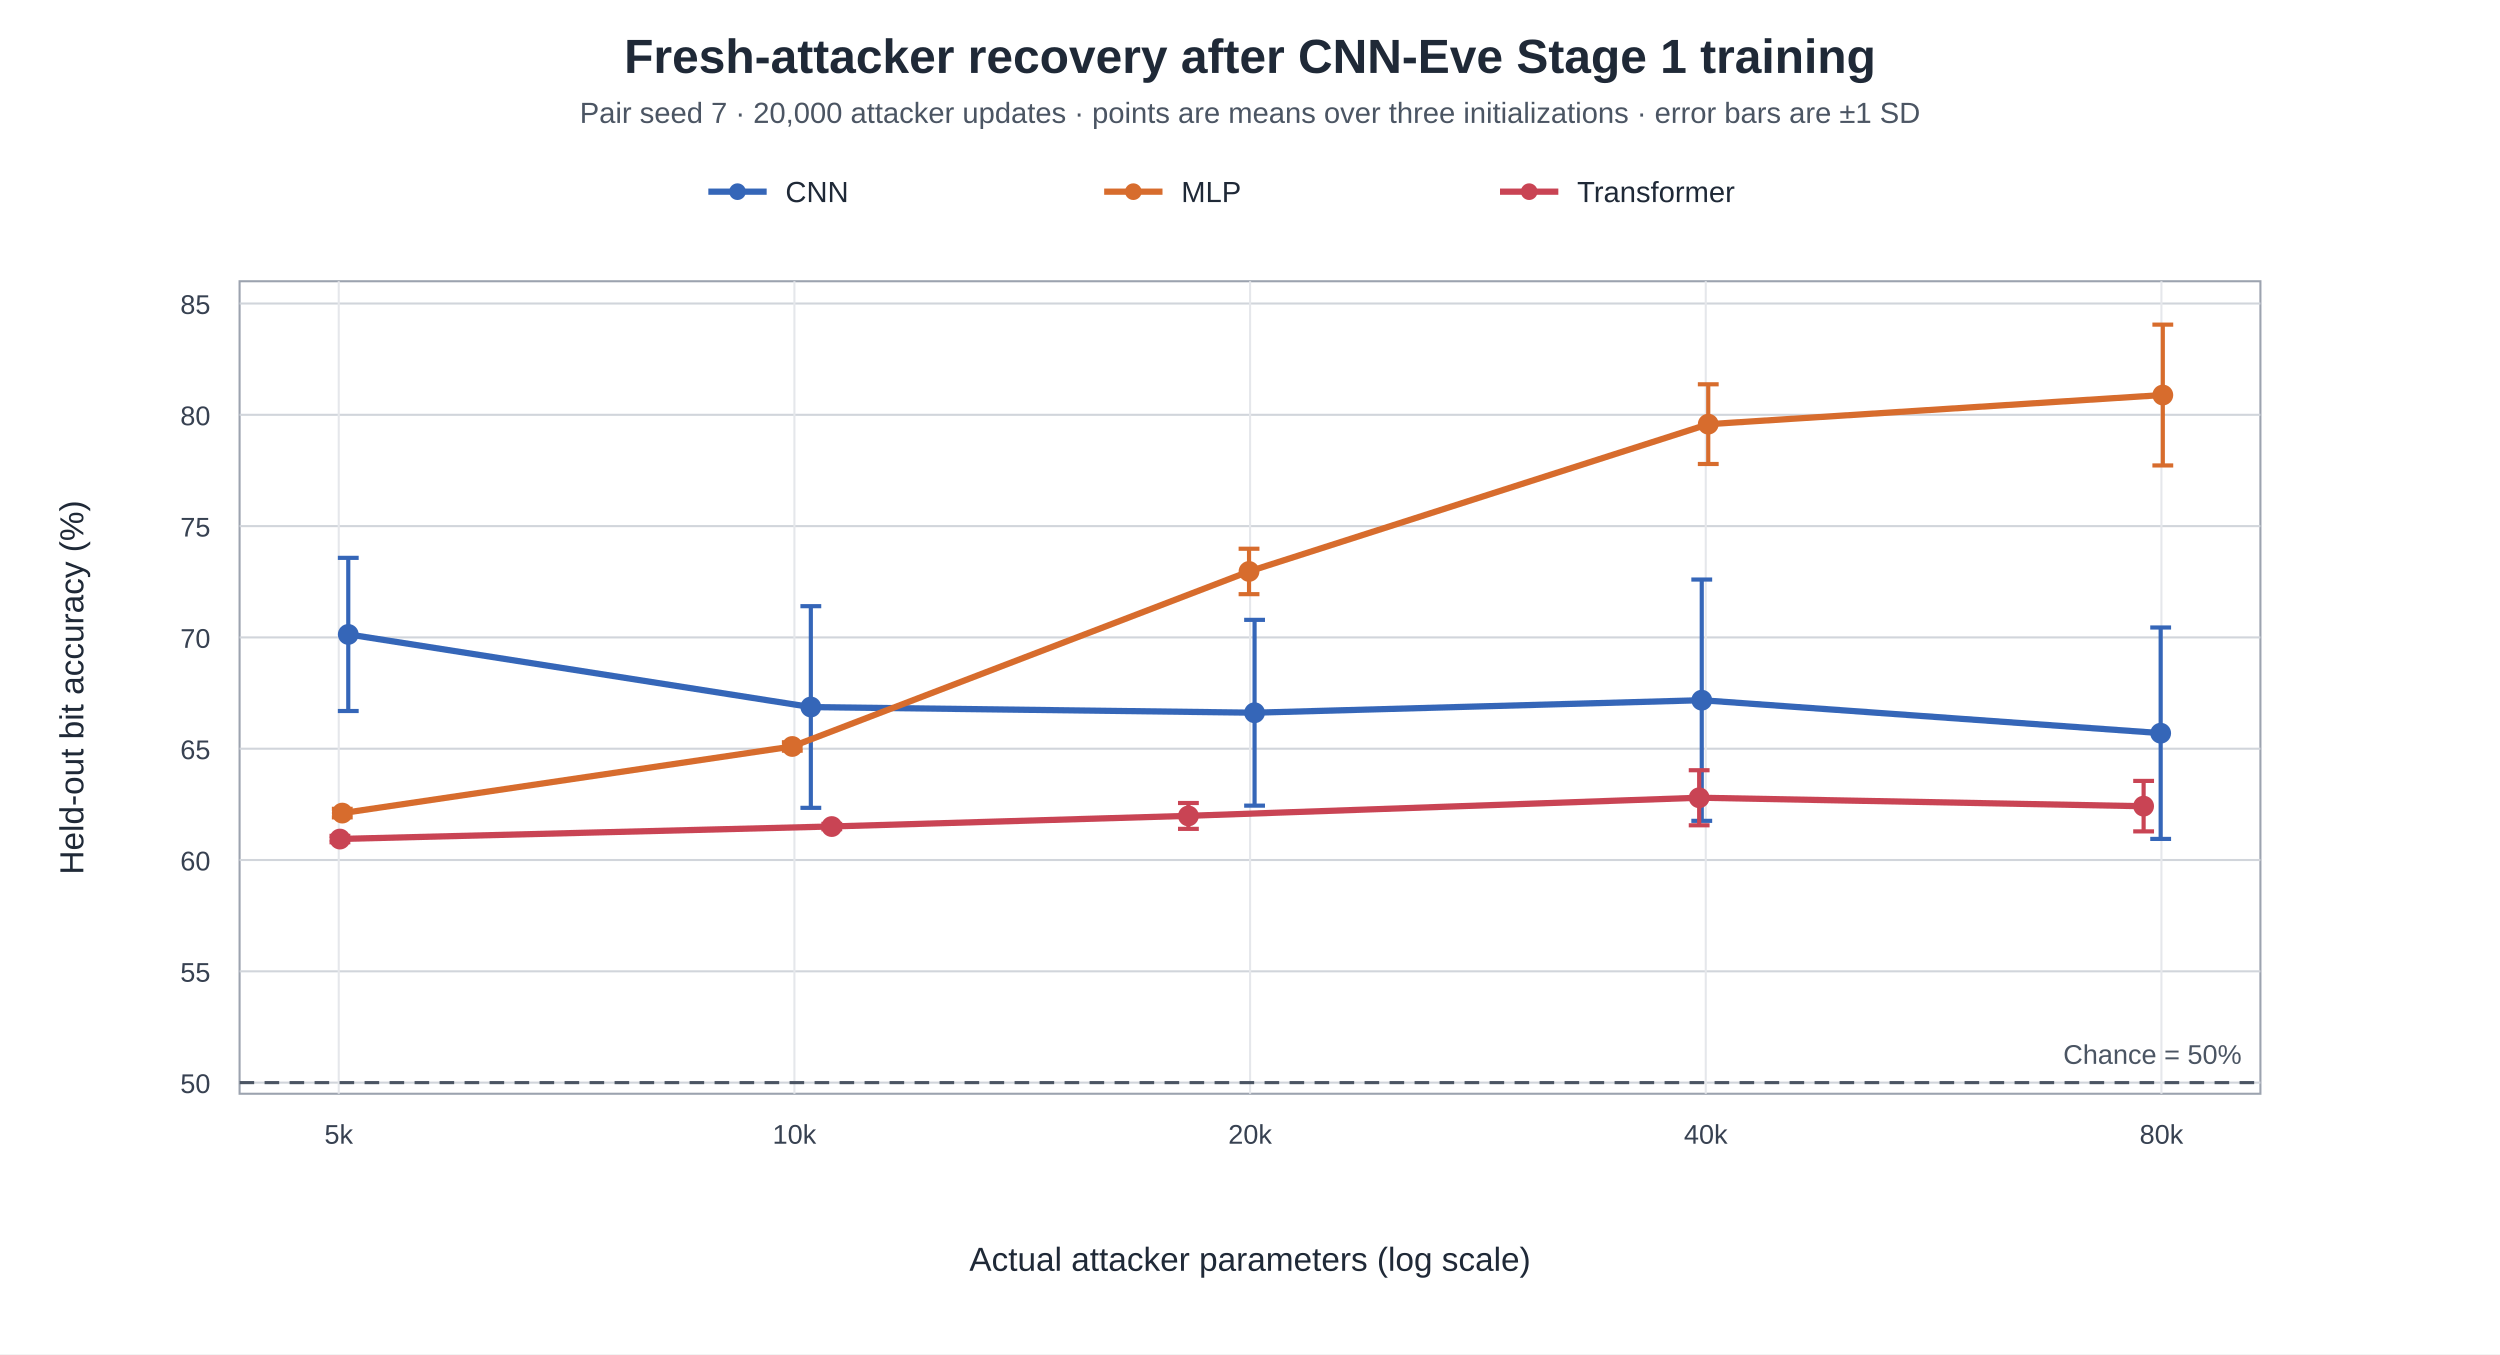
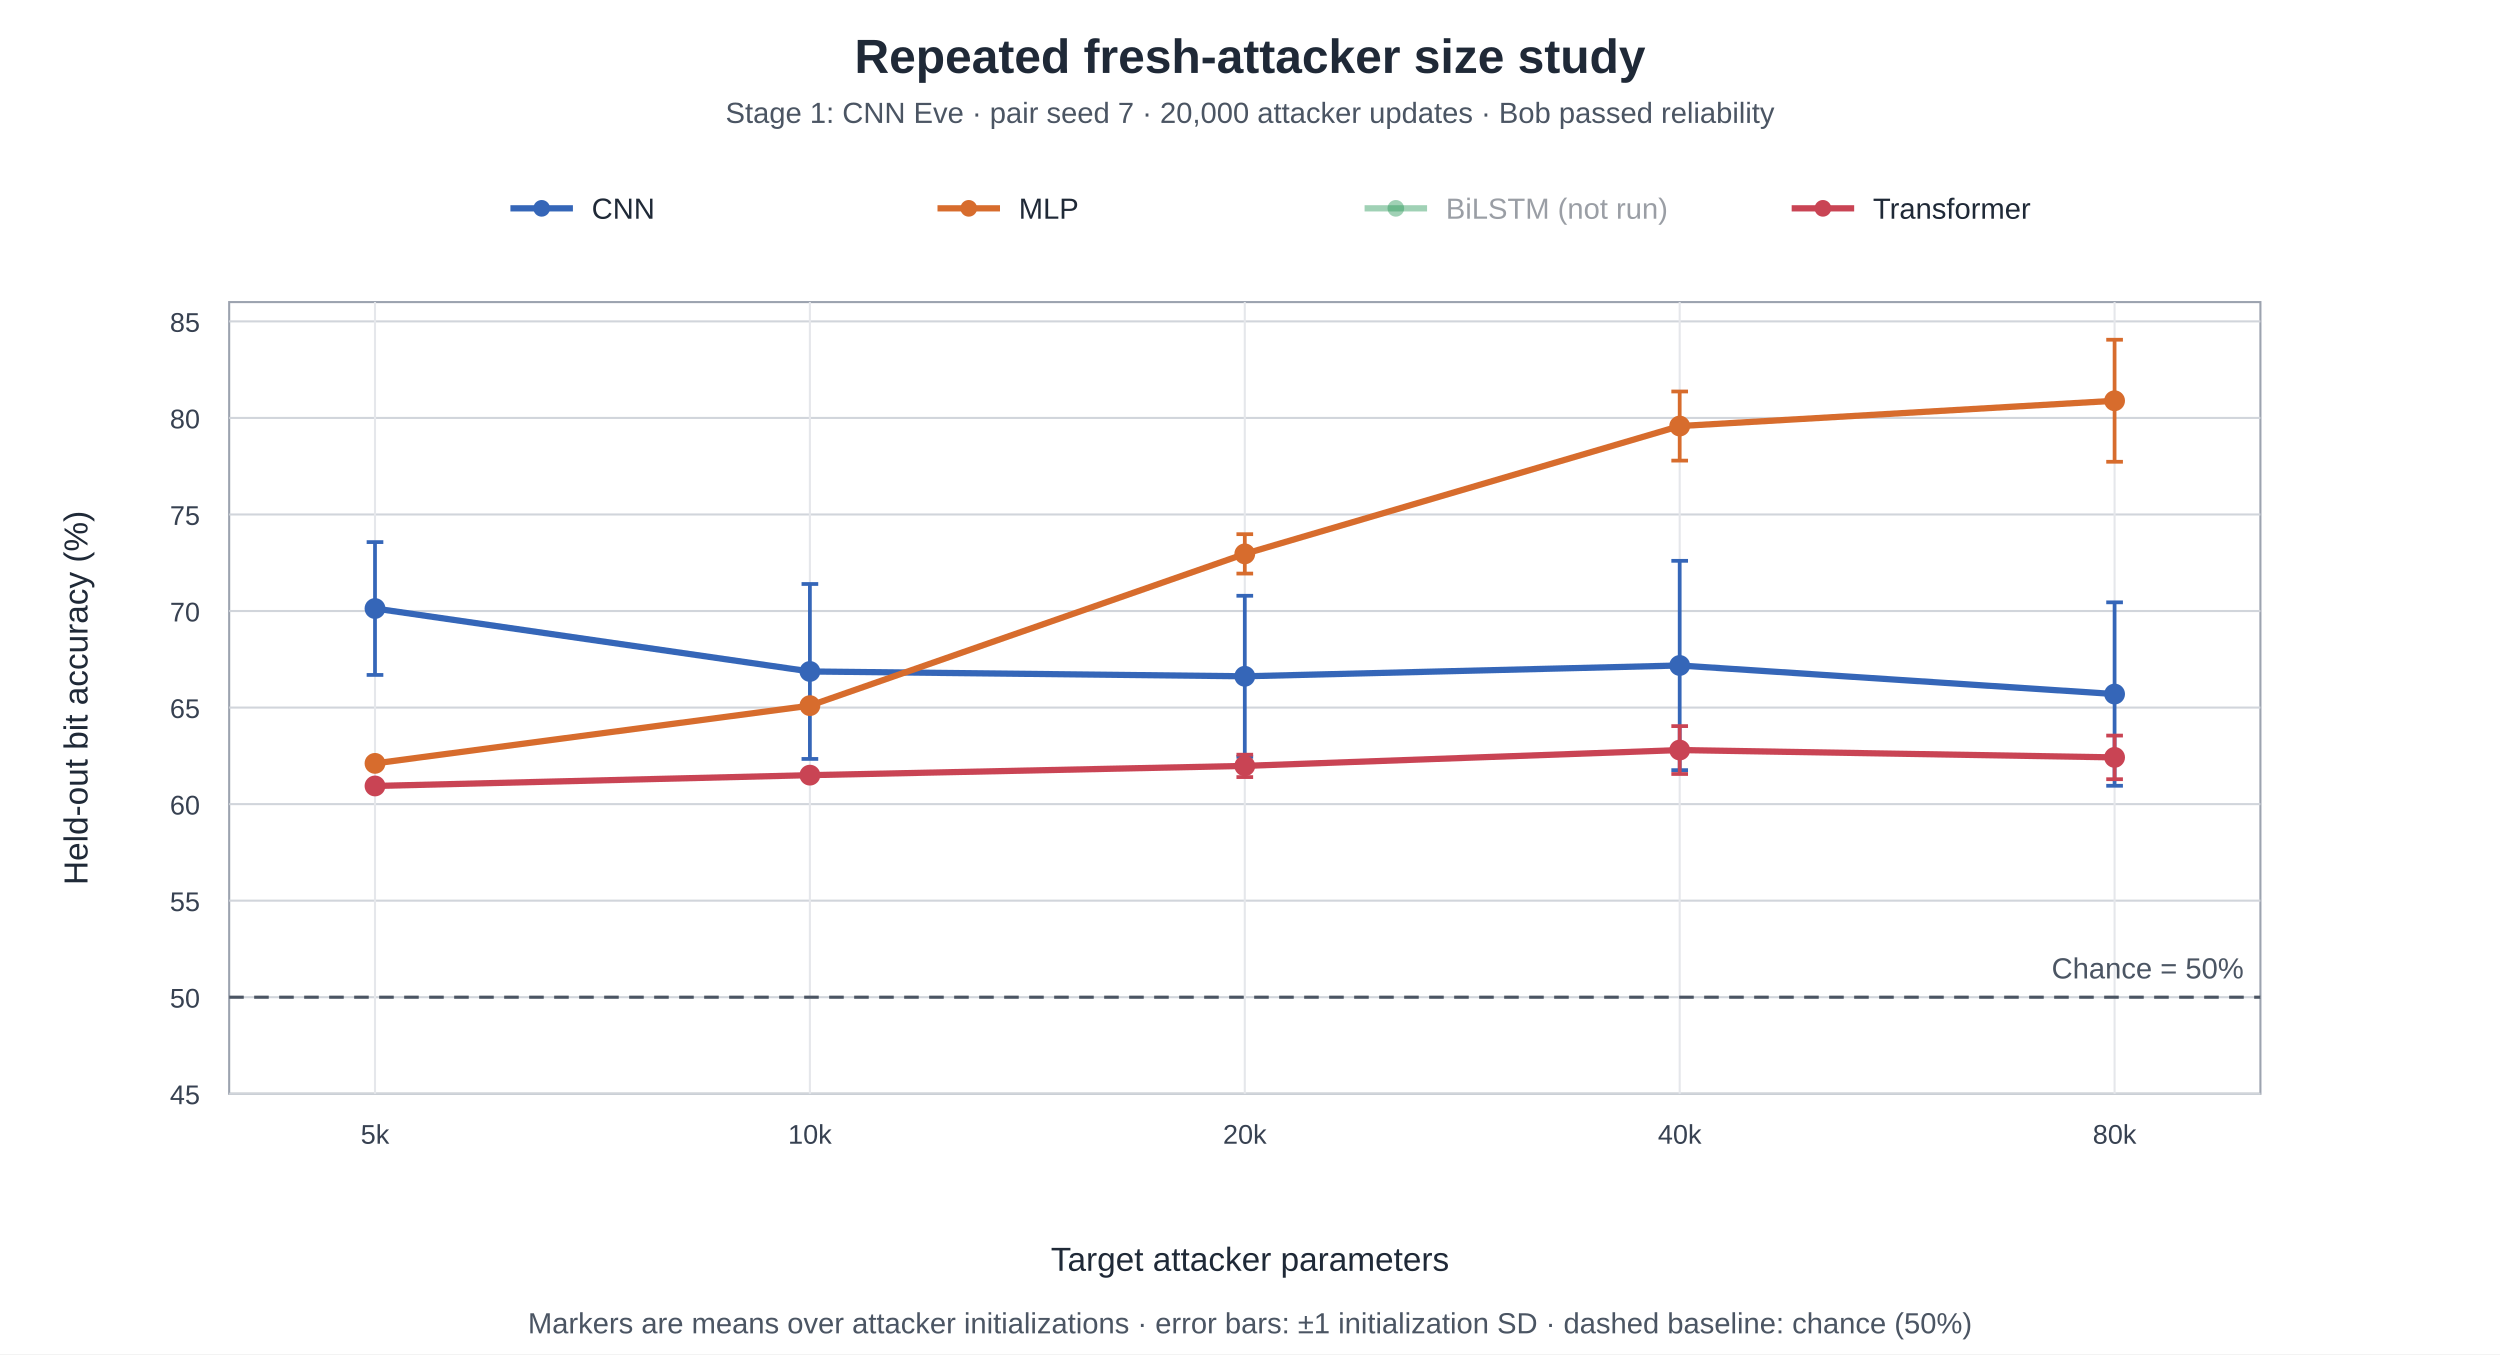
<svg xmlns="http://www.w3.org/2000/svg" width="1200" height="650" viewBox="0 0 1200 650" role="img" aria-labelledby="title description">
  <style>
    text { font-family: Arial, Helvetica, sans-serif; fill: #1f2937; }
    .title { font-size: 23px; font-weight: 600; }
    .subtitle { font-size: 14px; fill: #4b5563; }
    .legend { font-size: 14px; }
    .tick { font-size: 13px; fill: #374151; }
    .axis { font-size: 16px; fill: #1f2937; }
    .grid { stroke: #d1d5db; stroke-width: 1; }
    .vgrid { stroke: #e5e7eb; stroke-width: 1; }
    .frame { fill: #ffffff; stroke: #9ca3af; stroke-width: 1; }
    .chance { stroke: #4b5563; stroke-width: 1.5; stroke-dasharray: 7 5; }
-     .error { stroke-width: 2; }
-     .note { font-size: 13px; fill: #4b5563; }
+     .error { stroke-width: 1.8; }
  </style>
  <rect width="100%" height="100%" fill="#ffffff" />
-   <text x="600" y="35" text-anchor="middle" class="title">Fresh-attacker recovery after CNN-Eve Stage 1 training</text>
-   <text x="600" y="59" text-anchor="middle" class="subtitle">Pair seed 7 · 20,000 attacker updates · points are means over three initializations · error bars are ±1 SD</text>
-   <line x1="340" y1="92" x2="368" y2="92" stroke="#3566b8" stroke-width="3" />
-   <circle cx="354" cy="92" r="4" fill="#3566b8" />
-   <text x="377" y="97" class="legend">CNN</text>
-   <line x1="530" y1="92" x2="558" y2="92" stroke="#d76c2d" stroke-width="3" />
-   <circle cx="544" cy="92" r="4" fill="#d76c2d" />
-   <text x="567" y="97" class="legend">MLP</text>
-   <line x1="720" y1="92" x2="748" y2="92" stroke="#c94454" stroke-width="3" />
-   <circle cx="734" cy="92" r="4" fill="#c94454" />
-   <text x="757" y="97" class="legend">Transformer</text>
-   <rect x="115" y="135" width="970" height="390" class="frame" />
-   <line x1="115" y1="519.658" x2="1085" y2="519.658" class="grid" />
-   <text x="101" y="524.658" text-anchor="end" class="tick">50</text>
-   <line x1="115" y1="466.233" x2="1085" y2="466.233" class="grid" />
-   <text x="101" y="471.233" text-anchor="end" class="tick">55</text>
-   <line x1="115" y1="412.808" x2="1085" y2="412.808" class="grid" />
-   <text x="101" y="417.808" text-anchor="end" class="tick">60</text>
-   <line x1="115" y1="359.384" x2="1085" y2="359.384" class="grid" />
-   <text x="101" y="364.384" text-anchor="end" class="tick">65</text>
-   <line x1="115" y1="305.959" x2="1085" y2="305.959" class="grid" />
-   <text x="101" y="310.959" text-anchor="end" class="tick">70</text>
-   <line x1="115" y1="252.534" x2="1085" y2="252.534" class="grid" />
-   <text x="101" y="257.534" text-anchor="end" class="tick">75</text>
-   <line x1="115" y1="199.11" x2="1085" y2="199.11" class="grid" />
-   <text x="101" y="204.11" text-anchor="end" class="tick">80</text>
-   <line x1="115" y1="145.685" x2="1085" y2="145.685" class="grid" />
-   <text x="101" y="150.685" text-anchor="end" class="tick">85</text>
-   <line x1="162.592" y1="135" x2="162.592" y2="525" class="vgrid" />
-   <text x="162.592" y="549" text-anchor="middle" class="tick">5k</text>
-   <line x1="381.316" y1="135" x2="381.316" y2="525" class="vgrid" />
-   <text x="381.316" y="549" text-anchor="middle" class="tick">10k</text>
-   <line x1="600.039" y1="135" x2="600.039" y2="525" class="vgrid" />
-   <text x="600.039" y="549" text-anchor="middle" class="tick">20k</text>
-   <line x1="818.763" y1="135" x2="818.763" y2="525" class="vgrid" />
-   <text x="818.763" y="549" text-anchor="middle" class="tick">40k</text>
-   <line x1="1037.487" y1="135" x2="1037.487" y2="525" class="vgrid" />
-   <text x="1037.487" y="549" text-anchor="middle" class="tick">80k</text>
-   <line x1="115" y1="519.658" x2="1085" y2="519.658" class="chance" />
-   <polyline points="167.2,304.5 389.2,339.4 602.2,342.1 816.8,336.1 1037.1,351.9" fill="none" stroke="#3566b8" stroke-width="3" />
-   <line x1="167.166" y1="267.769" x2="167.166" y2="341.283" class="error" stroke="#3566b8" />
-   <line x1="162.166" y1="267.769" x2="172.166" y2="267.769" class="error" stroke="#3566b8" />
-   <line x1="162.166" y1="341.283" x2="172.166" y2="341.283" class="error" stroke="#3566b8" />
-   <circle cx="167.166" cy="304.526" r="5" fill="#3566b8" />
-   <line x1="389.2" y1="290.967" x2="389.2" y2="387.766" class="error" stroke="#3566b8" />
-   <line x1="384.2" y1="290.967" x2="394.2" y2="290.967" class="error" stroke="#3566b8" />
-   <line x1="384.2" y1="387.766" x2="394.2" y2="387.766" class="error" stroke="#3566b8" />
-   <circle cx="389.2" cy="339.366" r="5" fill="#3566b8" />
-   <line x1="602.194" y1="297.533" x2="602.194" y2="386.707" class="error" stroke="#3566b8" />
-   <line x1="597.194" y1="297.533" x2="607.194" y2="297.533" class="error" stroke="#3566b8" />
-   <line x1="597.194" y1="386.707" x2="607.194" y2="386.707" class="error" stroke="#3566b8" />
-   <circle cx="602.194" cy="342.12" r="5" fill="#3566b8" />
-   <line x1="816.84" y1="278.182" x2="816.84" y2="394.003" class="error" stroke="#3566b8" />
-   <line x1="811.84" y1="278.182" x2="821.84" y2="278.182" class="error" stroke="#3566b8" />
-   <line x1="811.84" y1="394.003" x2="821.84" y2="394.003" class="error" stroke="#3566b8" />
-   <circle cx="816.84" cy="336.093" r="5" fill="#3566b8" />
-   <line x1="1037.119" y1="301.199" x2="1037.119" y2="402.682" class="error" stroke="#3566b8" />
-   <line x1="1032.119" y1="301.199" x2="1042.119" y2="301.199" class="error" stroke="#3566b8" />
-   <line x1="1032.119" y1="402.682" x2="1042.119" y2="402.682" class="error" stroke="#3566b8" />
-   <circle cx="1037.119" cy="351.94" r="5" fill="#3566b8" />
-   <polyline points="164.3,390.3 380.3,358.3 599.5,274.3 820.0,203.6 1038.1,189.6" fill="none" stroke="#d76c2d" stroke-width="3" />
-   <line x1="164.292" y1="388.238" x2="164.292" y2="392.331" class="error" stroke="#d76c2d" />
-   <line x1="159.292" y1="388.238" x2="169.292" y2="388.238" class="error" stroke="#d76c2d" />
-   <line x1="159.292" y1="392.331" x2="169.292" y2="392.331" class="error" stroke="#d76c2d" />
-   <circle cx="164.292" cy="390.284" r="5" fill="#d76c2d" />
-   <line x1="380.305" y1="356.292" x2="380.305" y2="360.329" class="error" stroke="#d76c2d" />
-   <line x1="375.305" y1="356.292" x2="385.305" y2="356.292" class="error" stroke="#d76c2d" />
-   <line x1="375.305" y1="360.329" x2="385.305" y2="360.329" class="error" stroke="#d76c2d" />
-   <circle cx="380.305" cy="358.311" r="5" fill="#d76c2d" />
-   <line x1="599.534" y1="263.395" x2="599.534" y2="285.199" class="error" stroke="#d76c2d" />
-   <line x1="594.534" y1="263.395" x2="604.534" y2="263.395" class="error" stroke="#d76c2d" />
-   <line x1="594.534" y1="285.199" x2="604.534" y2="285.199" class="error" stroke="#d76c2d" />
-   <circle cx="599.534" cy="274.297" r="5" fill="#d76c2d" />
-   <line x1="819.96" y1="184.463" x2="819.96" y2="222.717" class="error" stroke="#d76c2d" />
-   <line x1="814.96" y1="184.463" x2="824.96" y2="184.463" class="error" stroke="#d76c2d" />
-   <line x1="814.96" y1="222.717" x2="824.96" y2="222.717" class="error" stroke="#d76c2d" />
-   <circle cx="819.96" cy="203.59" r="5" fill="#d76c2d" />
-   <line x1="1038.148" y1="155.821" x2="1038.148" y2="223.416" class="error" stroke="#d76c2d" />
-   <line x1="1033.148" y1="155.821" x2="1043.148" y2="155.821" class="error" stroke="#d76c2d" />
-   <line x1="1033.148" y1="223.416" x2="1043.148" y2="223.416" class="error" stroke="#d76c2d" />
-   <circle cx="1038.148" cy="189.618" r="5" fill="#d76c2d" />
-   <polyline points="163.2,402.7 399.3,396.7 570.4,391.6 815.6,382.9 1028.9,387.0" fill="none" stroke="#c94454" stroke-width="3" />
-   <line x1="163.16" y1="401.213" x2="163.16" y2="404.284" class="error" stroke="#c94454" />
-   <line x1="158.16" y1="401.213" x2="168.16" y2="401.213" class="error" stroke="#c94454" />
-   <line x1="158.16" y1="404.284" x2="168.16" y2="404.284" class="error" stroke="#c94454" />
-   <circle cx="163.16" cy="402.748" r="5" fill="#c94454" />
-   <line x1="399.256" y1="395.456" x2="399.256" y2="398.035" class="error" stroke="#c94454" />
-   <line x1="394.256" y1="395.456" x2="404.256" y2="395.456" class="error" stroke="#c94454" />
-   <line x1="394.256" y1="398.035" x2="404.256" y2="398.035" class="error" stroke="#c94454" />
-   <circle cx="399.256" cy="396.746" r="5" fill="#c94454" />
-   <line x1="570.436" y1="385.441" x2="570.436" y2="397.857" class="error" stroke="#c94454" />
-   <line x1="565.436" y1="385.441" x2="575.436" y2="385.441" class="error" stroke="#c94454" />
-   <line x1="565.436" y1="397.857" x2="575.436" y2="397.857" class="error" stroke="#c94454" />
-   <circle cx="570.436" cy="391.649" r="5" fill="#c94454" />
-   <line x1="815.6" y1="369.711" x2="815.6" y2="396.143" class="error" stroke="#c94454" />
-   <line x1="810.6" y1="369.711" x2="820.6" y2="369.711" class="error" stroke="#c94454" />
-   <line x1="810.6" y1="396.143" x2="820.6" y2="396.143" class="error" stroke="#c94454" />
-   <circle cx="815.6" cy="382.927" r="5" fill="#c94454" />
-   <line x1="1028.935" y1="374.839" x2="1028.935" y2="399.062" class="error" stroke="#c94454" />
-   <line x1="1023.935" y1="374.839" x2="1033.935" y2="374.839" class="error" stroke="#c94454" />
-   <line x1="1023.935" y1="399.062" x2="1033.935" y2="399.062" class="error" stroke="#c94454" />
-   <circle cx="1028.935" cy="386.951" r="5" fill="#c94454" />
-   <text x="1076" y="510.658" text-anchor="end" class="note">Chance = 50%</text>
-   <text x="40" y="330" text-anchor="middle" class="axis" transform="rotate(-90 40 330)">Held-out bit accuracy (%)</text>
-   <text x="600" y="610" text-anchor="middle" class="axis">Actual attacker parameters (log scale)</text>
+   <text x="600" y="35" text-anchor="middle" class="title">Repeated fresh-attacker size study</text>
+   <text x="600" y="59" text-anchor="middle" class="subtitle">Stage 1: CNN Eve · pair seed 7 · 20,000 attacker updates · Bob passed reliability</text>
+   <line x1="245" y1="100" x2="275" y2="100" stroke="#3566b8" stroke-width="3" opacity="1" />
+   <circle cx="260" cy="100" r="4" fill="#3566b8" opacity="1" />
+   <text x="284" y="105" class="legend" opacity="1">CNN</text>
+   <line x1="450" y1="100" x2="480" y2="100" stroke="#d76c2d" stroke-width="3" opacity="1" />
+   <circle cx="465" cy="100" r="4" fill="#d76c2d" opacity="1" />
+   <text x="489" y="105" class="legend" opacity="1">MLP</text>
+   <line x1="655" y1="100" x2="685" y2="100" stroke="#2d9a5c" stroke-width="3" opacity="0.45" />
+   <circle cx="670" cy="100" r="4" fill="#2d9a5c" opacity="0.45" />
+   <text x="694" y="105" class="legend" opacity="0.45">BiLSTM (not run)</text>
+   <line x1="860" y1="100" x2="890" y2="100" stroke="#c94454" stroke-width="3" opacity="1" />
+   <circle cx="875" cy="100" r="4" fill="#c94454" opacity="1" />
+   <text x="899" y="105" class="legend" opacity="1">Transformer</text>
+   <rect x="110" y="145" width="975" height="380" class="frame" />
+   <line x1="110" y1="525" x2="1085" y2="525" class="grid" />
+   <text x="96" y="530" text-anchor="end" class="tick">45</text>
+   <line x1="110" y1="478.659" x2="1085" y2="478.659" class="grid" />
+   <text x="96" y="483.659" text-anchor="end" class="tick">50</text>
+   <line x1="110" y1="432.317" x2="1085" y2="432.317" class="grid" />
+   <text x="96" y="437.317" text-anchor="end" class="tick">55</text>
+   <line x1="110" y1="385.976" x2="1085" y2="385.976" class="grid" />
+   <text x="96" y="390.976" text-anchor="end" class="tick">60</text>
+   <line x1="110" y1="339.634" x2="1085" y2="339.634" class="grid" />
+   <text x="96" y="344.634" text-anchor="end" class="tick">65</text>
+   <line x1="110" y1="293.293" x2="1085" y2="293.293" class="grid" />
+   <text x="96" y="298.293" text-anchor="end" class="tick">70</text>
+   <line x1="110" y1="246.951" x2="1085" y2="246.951" class="grid" />
+   <text x="96" y="251.951" text-anchor="end" class="tick">75</text>
+   <line x1="110" y1="200.61" x2="1085" y2="200.61" class="grid" />
+   <text x="96" y="205.61" text-anchor="end" class="tick">80</text>
+   <line x1="110" y1="154.268" x2="1085" y2="154.268" class="grid" />
+   <text x="96" y="159.268" text-anchor="end" class="tick">85</text>
+   <line x1="180" y1="145" x2="180" y2="525" class="vgrid" />
+   <text x="180" y="549" text-anchor="middle" class="tick">5k</text>
+   <line x1="388.75" y1="145" x2="388.75" y2="525" class="vgrid" />
+   <text x="388.75" y="549" text-anchor="middle" class="tick">10k</text>
+   <line x1="597.5" y1="145" x2="597.5" y2="525" class="vgrid" />
+   <text x="597.5" y="549" text-anchor="middle" class="tick">20k</text>
+   <line x1="806.25" y1="145" x2="806.25" y2="525" class="vgrid" />
+   <text x="806.25" y="549" text-anchor="middle" class="tick">40k</text>
+   <line x1="1015" y1="145" x2="1015" y2="525" class="vgrid" />
+   <text x="1015" y="549" text-anchor="middle" class="tick">80k</text>
+   <line x1="110" y1="478.659" x2="1085" y2="478.659" class="chance" />
+   <polyline points="180,292.088 388.75,322.302 597.5,324.62 806.25,319.429 1015,333.146" fill="none" stroke="#3566b8" stroke-width="3" />
+   <line x1="180" y1="260.205" x2="180" y2="323.971" class="error" stroke="#3566b8" />
+   <line x1="176" y1="260.205" x2="184" y2="260.205" class="error" stroke="#3566b8" />
+   <line x1="176" y1="323.971" x2="184" y2="323.971" class="error" stroke="#3566b8" />
+   <circle cx="180" cy="292.088" r="5" fill="#3566b8" />
+   <line x1="388.75" y1="280.317" x2="388.75" y2="364.288" class="error" stroke="#3566b8" />
+   <line x1="384.75" y1="280.317" x2="392.75" y2="280.317" class="error" stroke="#3566b8" />
+   <line x1="384.75" y1="364.288" x2="392.75" y2="364.288" class="error" stroke="#3566b8" />
+   <circle cx="388.75" cy="322.302" r="5" fill="#3566b8" />
+   <line x1="597.5" y1="285.971" x2="597.5" y2="363.268" class="error" stroke="#3566b8" />
+   <line x1="593.5" y1="285.971" x2="601.5" y2="285.971" class="error" stroke="#3566b8" />
+   <line x1="593.5" y1="363.268" x2="601.5" y2="363.268" class="error" stroke="#3566b8" />
+   <circle cx="597.5" cy="324.62" r="5" fill="#3566b8" />
+   <line x1="806.25" y1="269.195" x2="806.25" y2="369.663" class="error" stroke="#3566b8" />
+   <line x1="802.25" y1="269.195" x2="810.25" y2="269.195" class="error" stroke="#3566b8" />
+   <line x1="802.25" y1="369.663" x2="810.25" y2="369.663" class="error" stroke="#3566b8" />
+   <circle cx="806.25" cy="319.429" r="5" fill="#3566b8" />
+   <line x1="1015" y1="289.122" x2="1015" y2="377.171" class="error" stroke="#3566b8" />
+   <line x1="1011" y1="289.122" x2="1019" y2="289.122" class="error" stroke="#3566b8" />
+   <line x1="1011" y1="377.171" x2="1019" y2="377.171" class="error" stroke="#3566b8" />
+   <circle cx="1015" cy="333.146" r="5" fill="#3566b8" />
+   <polyline points="180,366.42 388.75,338.707 597.5,265.859 806.25,204.502 1015,192.361" fill="none" stroke="#d76c2d" stroke-width="3" />
+   <line x1="180" y1="364.659" x2="180" y2="368.18" class="error" stroke="#d76c2d" />
+   <line x1="176" y1="364.659" x2="184" y2="364.659" class="error" stroke="#d76c2d" />
+   <line x1="176" y1="368.18" x2="184" y2="368.18" class="error" stroke="#d76c2d" />
+   <circle cx="180" cy="366.42" r="5" fill="#d76c2d" />
+   <line x1="388.75" y1="336.946" x2="388.75" y2="340.468" class="error" stroke="#d76c2d" />
+   <line x1="384.75" y1="336.946" x2="392.75" y2="336.946" class="error" stroke="#d76c2d" />
+   <line x1="384.75" y1="340.468" x2="392.75" y2="340.468" class="error" stroke="#d76c2d" />
+   <circle cx="388.75" cy="338.707" r="5" fill="#d76c2d" />
+   <line x1="597.5" y1="256.405" x2="597.5" y2="275.312" class="error" stroke="#d76c2d" />
+   <line x1="593.5" y1="256.405" x2="601.5" y2="256.405" class="error" stroke="#d76c2d" />
+   <line x1="593.5" y1="275.312" x2="601.5" y2="275.312" class="error" stroke="#d76c2d" />
+   <circle cx="597.5" cy="265.859" r="5" fill="#d76c2d" />
+   <line x1="806.25" y1="187.912" x2="806.25" y2="221.093" class="error" stroke="#d76c2d" />
+   <line x1="802.25" y1="187.912" x2="810.25" y2="187.912" class="error" stroke="#d76c2d" />
+   <line x1="802.25" y1="221.093" x2="810.25" y2="221.093" class="error" stroke="#d76c2d" />
+   <circle cx="806.25" cy="204.502" r="5" fill="#d76c2d" />
+   <line x1="1015" y1="163.073" x2="1015" y2="221.649" class="error" stroke="#d76c2d" />
+   <line x1="1011" y1="163.073" x2="1019" y2="163.073" class="error" stroke="#d76c2d" />
+   <line x1="1011" y1="221.649" x2="1019" y2="221.649" class="error" stroke="#d76c2d" />
+   <circle cx="1015" cy="192.361" r="5" fill="#d76c2d" />
+   <polyline points="180,377.263 388.75,372.073 597.5,367.624 806.25,360.024 1015,363.546" fill="none" stroke="#c94454" stroke-width="3" />
+   <line x1="180" y1="375.966" x2="180" y2="378.561" class="error" stroke="#c94454" />
+   <line x1="176" y1="375.966" x2="184" y2="375.966" class="error" stroke="#c94454" />
+   <line x1="176" y1="378.561" x2="184" y2="378.561" class="error" stroke="#c94454" />
+   <circle cx="180" cy="377.263" r="5" fill="#c94454" />
+   <line x1="388.75" y1="370.961" x2="388.75" y2="373.185" class="error" stroke="#c94454" />
+   <line x1="384.75" y1="370.961" x2="392.75" y2="370.961" class="error" stroke="#c94454" />
+   <line x1="384.75" y1="373.185" x2="392.75" y2="373.185" class="error" stroke="#c94454" />
+   <circle cx="388.75" cy="372.073" r="5" fill="#c94454" />
+   <line x1="597.5" y1="362.249" x2="597.5" y2="373" class="error" stroke="#c94454" />
+   <line x1="593.5" y1="362.249" x2="601.5" y2="362.249" class="error" stroke="#c94454" />
+   <line x1="593.5" y1="373" x2="601.5" y2="373" class="error" stroke="#c94454" />
+   <circle cx="597.5" cy="367.624" r="5" fill="#c94454" />
+   <line x1="806.25" y1="348.532" x2="806.25" y2="371.517" class="error" stroke="#c94454" />
+   <line x1="802.25" y1="348.532" x2="810.25" y2="348.532" class="error" stroke="#c94454" />
+   <line x1="802.25" y1="371.517" x2="810.25" y2="371.517" class="error" stroke="#c94454" />
+   <circle cx="806.25" cy="360.024" r="5" fill="#c94454" />
+   <line x1="1015" y1="353.073" x2="1015" y2="374.02" class="error" stroke="#c94454" />
+   <line x1="1011" y1="353.073" x2="1019" y2="353.073" class="error" stroke="#c94454" />
+   <line x1="1011" y1="374.02" x2="1019" y2="374.02" class="error" stroke="#c94454" />
+   <circle cx="1015" cy="363.546" r="5" fill="#c94454" />
+   <text x="1077" y="469.659" text-anchor="end" class="subtitle">Chance = 50%</text>
+   <text x="42" y="335" text-anchor="middle" class="axis" transform="rotate(-90 42 335)">Held-out bit accuracy (%)</text>
+   <text x="600" y="610" text-anchor="middle" class="axis">Target attacker parameters</text>
+   <text x="600" y="640" text-anchor="middle" class="subtitle">Markers are means over attacker initializations · error bars: ±1 initialization SD · dashed baseline: chance (50%)</text>
</svg>
